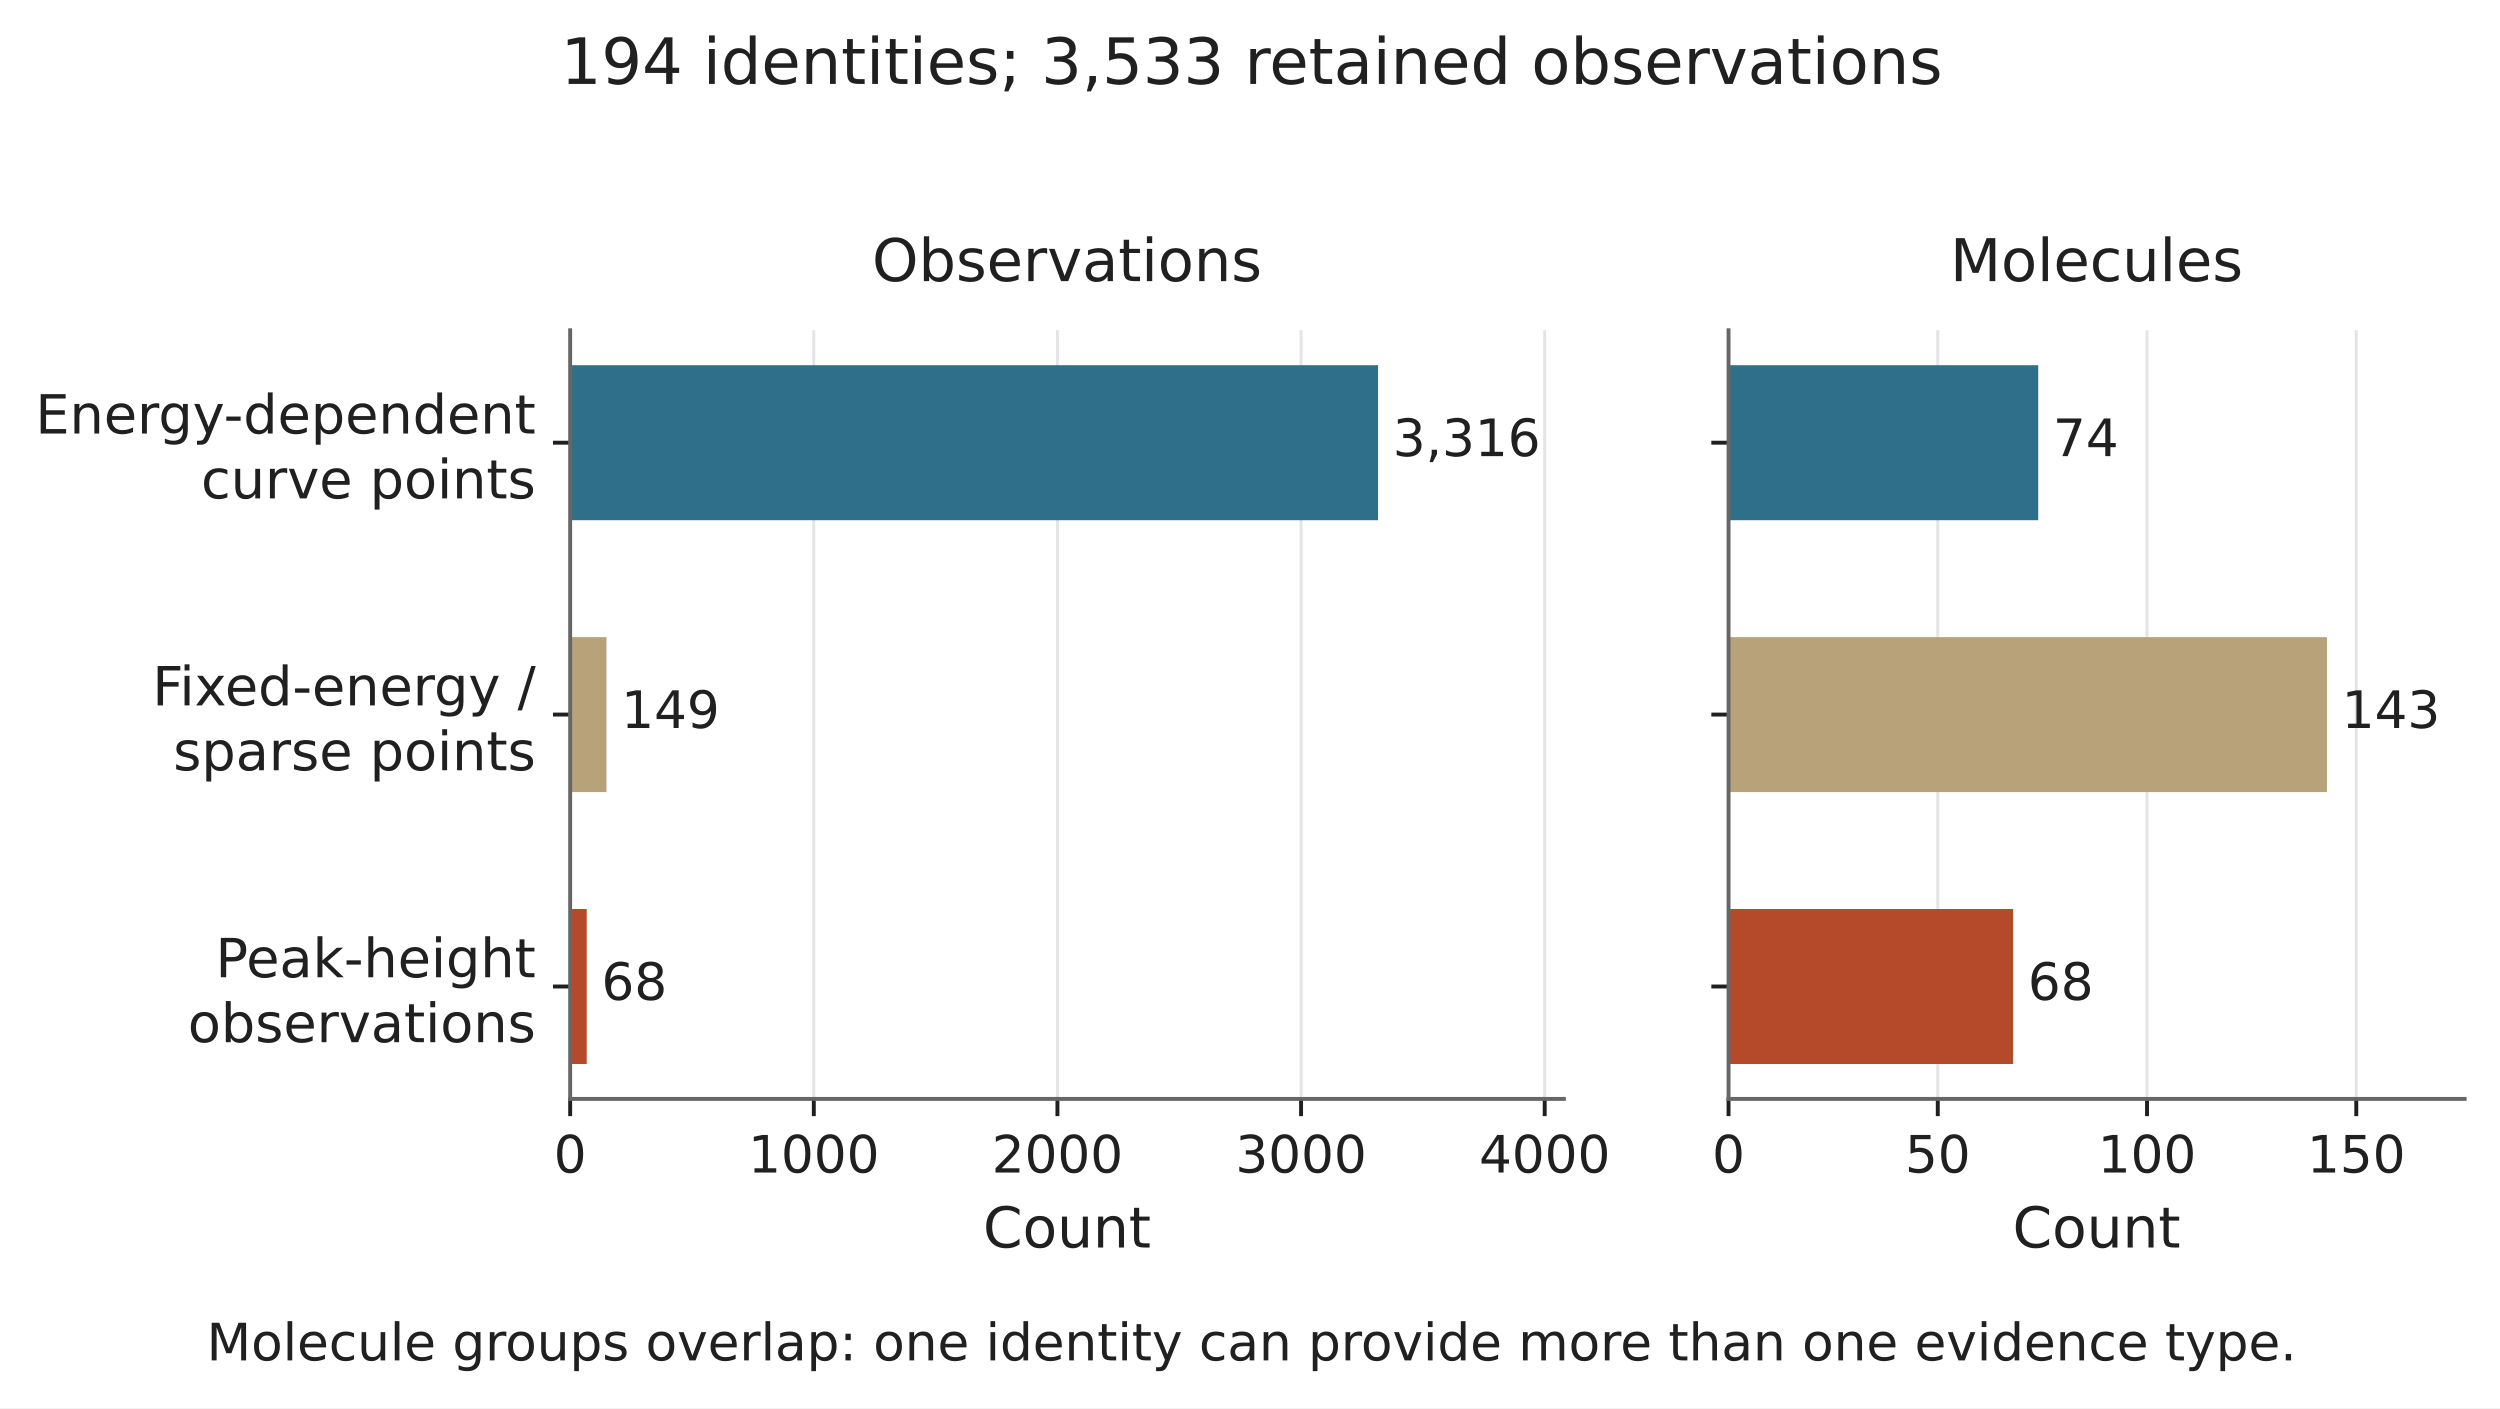
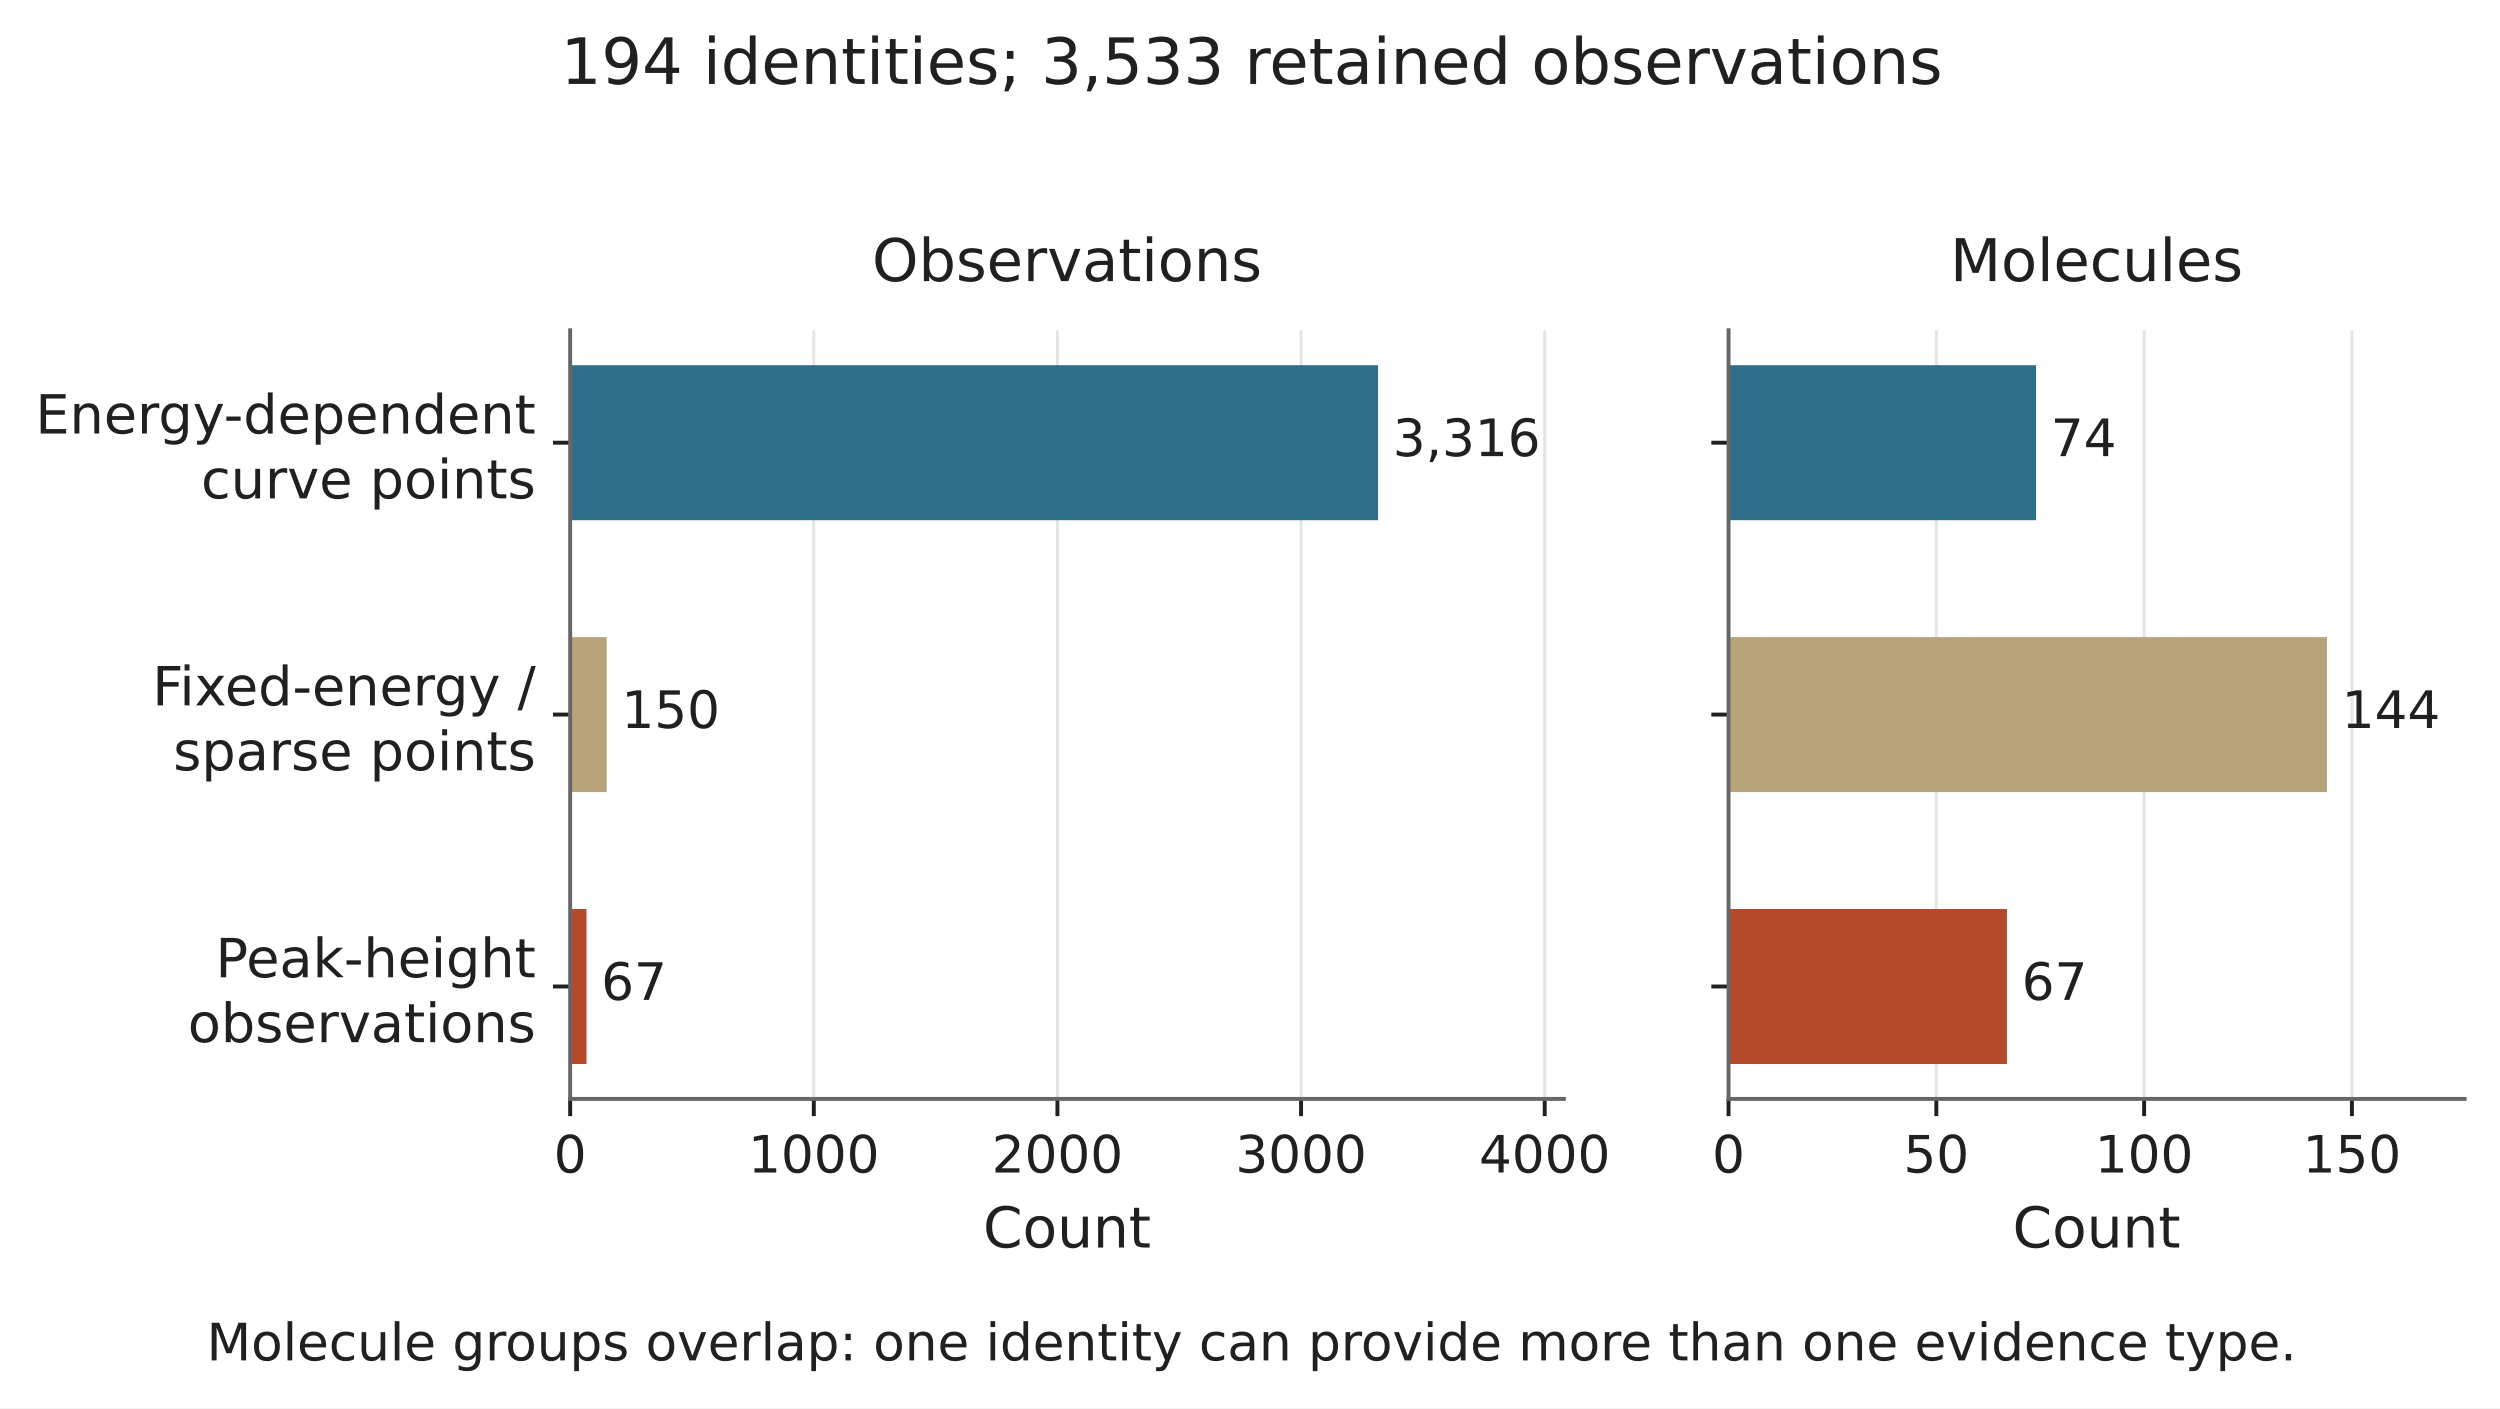
<svg xmlns="http://www.w3.org/2000/svg" xmlns:xlink="http://www.w3.org/1999/xlink" width="508.622pt" height="286.49pt" viewBox="0 0 508.622 286.49" version="1.1">
  <defs>
    <style type="text/css">*{stroke-linejoin: round; stroke-linecap: butt}</style>
  </defs>
  <g id="figure_1">
    <g id="patch_1">
      <path d="M 0 286.49  L 508.622 286.49  L 508.622 0  L 0 0  z " style="fill: #ffffff" />
    </g>
    <g id="axes_1">
      <g id="patch_2">
        <path d="M 116 223.572  L 318.167 223.572  L 318.167 67.195  L 116 67.195  z " style="fill: #ffffff" />
      </g>
      <g id="matplotlib.axis_1">
        <g id="xtick_1">
          <g id="line2d_1">
-             <path d="M 116 223.572  L 116 67.195  " clip-path="url(#pb01ef6feb2)" style="fill: none; stroke: #e2e4e5; stroke-width: 0.6; stroke-linecap: square" />
+             <path d="M 116 223.572  L 116 67.195  " clip-path="url(#p40e734d840)" style="fill: none; stroke: #e2e4e5; stroke-width: 0.6; stroke-linecap: square" />
          </g>
          <g id="line2d_2">
            <defs>
-               <path id="mcd21b8c203" d="M 0 0  L 0 3.5  " style="stroke: #202020; stroke-width: 0.8" />
+               <path id="meb23724b26" d="M 0 0  L 0 3.5  " style="stroke: #202020; stroke-width: 0.8" />
            </defs>
            <g>
-               <use xlink:href="#mcd21b8c203" x="116" y="223.572" style="fill: #202020; stroke: #202020; stroke-width: 0.8" />
+               <use xlink:href="#meb23724b26" x="116" y="223.572" style="fill: #202020; stroke: #202020; stroke-width: 0.8" />
            </g>
          </g>
          <g id="text_1">
            <text style="font-size: 10.5px; font-family: 'DejaVu Sans'; text-anchor: middle; fill: #202020" x="116" y="238.55" transform="rotate(-0 115.9998 238.5495)">0</text>
          </g>
        </g>
        <g id="xtick_2">
          <g id="line2d_3">
-             <path d="M 165.567 223.572  L 165.567 67.195  " clip-path="url(#pb01ef6feb2)" style="fill: none; stroke: #e2e4e5; stroke-width: 0.6; stroke-linecap: square" />
+             <path d="M 165.567 223.572  L 165.567 67.195  " clip-path="url(#p40e734d840)" style="fill: none; stroke: #e2e4e5; stroke-width: 0.6; stroke-linecap: square" />
          </g>
          <g id="line2d_4">
            <g>
-               <use xlink:href="#mcd21b8c203" x="165.567" y="223.572" style="fill: #202020; stroke: #202020; stroke-width: 0.8" />
+               <use xlink:href="#meb23724b26" x="165.567" y="223.572" style="fill: #202020; stroke: #202020; stroke-width: 0.8" />
            </g>
          </g>
          <g id="text_2">
            <text style="font-size: 10.5px; font-family: 'DejaVu Sans'; text-anchor: middle; fill: #202020" x="165.567" y="238.55" transform="rotate(-0 165.5666 238.5495)">1000</text>
          </g>
        </g>
        <g id="xtick_3">
          <g id="line2d_5">
-             <path d="M 215.133 223.572  L 215.133 67.195  " clip-path="url(#pb01ef6feb2)" style="fill: none; stroke: #e2e4e5; stroke-width: 0.6; stroke-linecap: square" />
+             <path d="M 215.133 223.572  L 215.133 67.195  " clip-path="url(#p40e734d840)" style="fill: none; stroke: #e2e4e5; stroke-width: 0.6; stroke-linecap: square" />
          </g>
          <g id="line2d_6">
            <g>
-               <use xlink:href="#mcd21b8c203" x="215.133" y="223.572" style="fill: #202020; stroke: #202020; stroke-width: 0.8" />
+               <use xlink:href="#meb23724b26" x="215.133" y="223.572" style="fill: #202020; stroke: #202020; stroke-width: 0.8" />
            </g>
          </g>
          <g id="text_3">
            <text style="font-size: 10.5px; font-family: 'DejaVu Sans'; text-anchor: middle; fill: #202020" x="215.133" y="238.55" transform="rotate(-0 215.1333 238.5495)">2000</text>
          </g>
        </g>
        <g id="xtick_4">
          <g id="line2d_7">
-             <path d="M 264.7 223.572  L 264.7 67.195  " clip-path="url(#pb01ef6feb2)" style="fill: none; stroke: #e2e4e5; stroke-width: 0.6; stroke-linecap: square" />
+             <path d="M 264.7 223.572  L 264.7 67.195  " clip-path="url(#p40e734d840)" style="fill: none; stroke: #e2e4e5; stroke-width: 0.6; stroke-linecap: square" />
          </g>
          <g id="line2d_8">
            <g>
-               <use xlink:href="#mcd21b8c203" x="264.7" y="223.572" style="fill: #202020; stroke: #202020; stroke-width: 0.8" />
+               <use xlink:href="#meb23724b26" x="264.7" y="223.572" style="fill: #202020; stroke: #202020; stroke-width: 0.8" />
            </g>
          </g>
          <g id="text_4">
            <text style="font-size: 10.5px; font-family: 'DejaVu Sans'; text-anchor: middle; fill: #202020" x="264.7" y="238.55" transform="rotate(-0 264.7 238.5495)">3000</text>
          </g>
        </g>
        <g id="xtick_5">
          <g id="line2d_9">
-             <path d="M 314.267 223.572  L 314.267 67.195  " clip-path="url(#pb01ef6feb2)" style="fill: none; stroke: #e2e4e5; stroke-width: 0.6; stroke-linecap: square" />
+             <path d="M 314.267 223.572  L 314.267 67.195  " clip-path="url(#p40e734d840)" style="fill: none; stroke: #e2e4e5; stroke-width: 0.6; stroke-linecap: square" />
          </g>
          <g id="line2d_10">
            <g>
-               <use xlink:href="#mcd21b8c203" x="314.267" y="223.572" style="fill: #202020; stroke: #202020; stroke-width: 0.8" />
+               <use xlink:href="#meb23724b26" x="314.267" y="223.572" style="fill: #202020; stroke: #202020; stroke-width: 0.8" />
            </g>
          </g>
          <g id="text_5">
            <text style="font-size: 10.5px; font-family: 'DejaVu Sans'; text-anchor: middle; fill: #202020" x="314.267" y="238.55" transform="rotate(-0 314.2667 238.5495)">4000</text>
          </g>
        </g>
        <g id="text_6">
          <text style="font-size: 11.5px; font-family: 'DejaVu Sans'; text-anchor: middle; fill: #202020" x="217.083" y="253.809" transform="rotate(-0 217.0832 253.8093)">Count</text>
        </g>
      </g>
      <g id="matplotlib.axis_2">
        <g id="ytick_1">
          <g id="line2d_11">
            <defs>
-               <path id="m3875120ee4" d="M 0 0  L -3.5 0  " style="stroke: #202020; stroke-width: 0.8" />
+               <path id="mbae87f8616" d="M 0 0  L -3.5 0  " style="stroke: #202020; stroke-width: 0.8" />
            </defs>
            <g>
-               <use xlink:href="#m3875120ee4" x="116" y="90.068" style="fill: #202020; stroke: #202020; stroke-width: 0.8" />
+               <use xlink:href="#mbae87f8616" x="116" y="90.068" style="fill: #202020; stroke: #202020; stroke-width: 0.8" />
            </g>
          </g>
          <g id="text_7">
            <text style="font-size: 11px; font-family: 'DejaVu Sans'; fill: #202020" transform="translate(7.2 88.19618)">Energy-dependent</text>
            <text style="font-size: 11px; font-family: 'DejaVu Sans'; fill: #202020" transform="translate(40.89953 101.3992)">curve points</text>
          </g>
        </g>
        <g id="ytick_2">
          <g id="line2d_12">
            <g>
-               <use xlink:href="#m3875120ee4" x="116" y="145.384" style="fill: #202020; stroke: #202020; stroke-width: 0.8" />
+               <use xlink:href="#mbae87f8616" x="116" y="145.384" style="fill: #202020; stroke: #202020; stroke-width: 0.8" />
            </g>
          </g>
          <g id="text_8">
            <text style="font-size: 11px; font-family: 'DejaVu Sans'; fill: #202020" transform="translate(30.99266 143.5117)">Fixed-energy /</text>
            <text style="font-size: 11px; font-family: 'DejaVu Sans'; fill: #202020" transform="translate(35.24484 156.7147)">sparse points</text>
          </g>
        </g>
        <g id="ytick_3">
          <g id="line2d_13">
            <g>
-               <use xlink:href="#m3875120ee4" x="116" y="200.699" style="fill: #202020; stroke: #202020; stroke-width: 0.8" />
+               <use xlink:href="#mbae87f8616" x="116" y="200.699" style="fill: #202020; stroke: #202020; stroke-width: 0.8" />
            </g>
          </g>
          <g id="text_9">
            <text style="font-size: 11px; font-family: 'DejaVu Sans'; fill: #202020" transform="translate(43.84891 198.8272)">Peak-height</text>
            <text style="font-size: 11px; font-family: 'DejaVu Sans'; fill: #202020" transform="translate(38.21312 212.0302)">observations</text>
          </g>
        </g>
      </g>
      <g id="patch_3">
-         <path d="M 116 74.303  L 280.363 74.303  L 280.363 105.833  L 116 105.833  z " clip-path="url(#pb01ef6feb2)" style="fill: #2f6f89" />
+         <path d="M 116 74.303  L 280.363 74.303  L 280.363 105.833  L 116 105.833  z " clip-path="url(#p40e734d840)" style="fill: #2f6f89" />
      </g>
      <g id="patch_4">
-         <path d="M 116 129.619  L 123.385 129.619  L 123.385 161.148  L 116 161.148  z " clip-path="url(#pb01ef6feb2)" style="fill: #b8a27a" />
+         <path d="M 116 129.619  L 123.435 129.619  L 123.435 161.148  L 116 161.148  z " clip-path="url(#p40e734d840)" style="fill: #b8a27a" />
      </g>
      <g id="patch_5">
-         <path d="M 116 184.934  L 119.37 184.934  L 119.37 216.464  L 116 216.464  z " clip-path="url(#pb01ef6feb2)" style="fill: #b54a2a" />
+         <path d="M 116 184.934  L 119.321 184.934  L 119.321 216.464  L 116 216.464  z " clip-path="url(#p40e734d840)" style="fill: #b54a2a" />
      </g>
      <g id="patch_6">
        <path d="M 116 223.572  L 116 67.195  " style="fill: none; stroke: #666666; stroke-width: 0.8; stroke-linejoin: miter; stroke-linecap: square" />
      </g>
      <g id="patch_7">
        <path d="M 116 223.572  L 318.167 223.572  " style="fill: none; stroke: #666666; stroke-width: 0.8; stroke-linejoin: miter; stroke-linecap: square" />
      </g>
      <g id="text_10">
        <text style="font-size: 10.5px; font-family: 'DejaVu Sans'; text-anchor: start; fill: #202020" x="283.363" y="92.796" transform="rotate(-0 283.3631 92.79555)">3,316</text>
      </g>
      <g id="text_11">
-         <text style="font-size: 10.5px; font-family: 'DejaVu Sans'; text-anchor: start; fill: #202020" x="126.385" y="148.111" transform="rotate(-0 126.3853 148.1111)">149</text>
+         <text style="font-size: 10.5px; font-family: 'DejaVu Sans'; text-anchor: start; fill: #202020" x="126.435" y="148.111" transform="rotate(-0 126.4349 148.1111)">150</text>
      </g>
      <g id="text_12">
-         <text style="font-size: 10.5px; font-family: 'DejaVu Sans'; text-anchor: start; fill: #202020" x="122.37" y="203.427" transform="rotate(-0 122.3704 203.4266)">68</text>
+         <text style="font-size: 10.5px; font-family: 'DejaVu Sans'; text-anchor: start; fill: #202020" x="122.321" y="203.427" transform="rotate(-0 122.3208 203.4266)">67</text>
      </g>
      <g id="text_13">
        <text style="font-size: 12px; font-family: 'DejaVu Sans'; text-anchor: middle; fill: #202020" x="217.083" y="57.195" transform="rotate(-0 217.0832 57.19505)">Observations</text>
      </g>
    </g>
    <g id="axes_2">
      <g id="patch_8">
        <path d="M 351.669 223.572  L 501.422 223.572  L 501.422 67.195  L 351.669 67.195  z " style="fill: #ffffff" />
      </g>
      <g id="matplotlib.axis_3">
        <g id="xtick_6">
          <g id="line2d_14">
-             <path d="M 351.669 223.572  L 351.669 67.195  " clip-path="url(#pe1ab4d7cc3)" style="fill: none; stroke: #e2e4e5; stroke-width: 0.6; stroke-linecap: square" />
+             <path d="M 351.669 223.572  L 351.669 67.195  " clip-path="url(#p90165d0542)" style="fill: none; stroke: #e2e4e5; stroke-width: 0.6; stroke-linecap: square" />
          </g>
          <g id="line2d_15">
            <g>
-               <use xlink:href="#mcd21b8c203" x="351.669" y="223.572" style="fill: #202020; stroke: #202020; stroke-width: 0.8" />
+               <use xlink:href="#meb23724b26" x="351.669" y="223.572" style="fill: #202020; stroke: #202020; stroke-width: 0.8" />
            </g>
          </g>
          <g id="text_14">
            <text style="font-size: 10.5px; font-family: 'DejaVu Sans'; text-anchor: middle; fill: #202020" x="351.669" y="238.55" transform="rotate(-0 351.6692 238.5495)">0</text>
          </g>
        </g>
        <g id="xtick_7">
          <g id="line2d_16">
-             <path d="M 394.239 223.572  L 394.239 67.195  " clip-path="url(#pe1ab4d7cc3)" style="fill: none; stroke: #e2e4e5; stroke-width: 0.6; stroke-linecap: square" />
+             <path d="M 393.944 223.572  L 393.944 67.195  " clip-path="url(#p90165d0542)" style="fill: none; stroke: #e2e4e5; stroke-width: 0.6; stroke-linecap: square" />
          </g>
          <g id="line2d_17">
            <g>
-               <use xlink:href="#mcd21b8c203" x="394.239" y="223.572" style="fill: #202020; stroke: #202020; stroke-width: 0.8" />
+               <use xlink:href="#meb23724b26" x="393.944" y="223.572" style="fill: #202020; stroke: #202020; stroke-width: 0.8" />
            </g>
          </g>
          <g id="text_15">
-             <text style="font-size: 10.5px; font-family: 'DejaVu Sans'; text-anchor: middle; fill: #202020" x="394.239" y="238.55" transform="rotate(-0 394.2393 238.5495)">50</text>
+             <text style="font-size: 10.5px; font-family: 'DejaVu Sans'; text-anchor: middle; fill: #202020" x="393.944" y="238.55" transform="rotate(-0 393.9437 238.5495)">50</text>
          </g>
        </g>
        <g id="xtick_8">
          <g id="line2d_18">
-             <path d="M 436.809 223.572  L 436.809 67.195  " clip-path="url(#pe1ab4d7cc3)" style="fill: none; stroke: #e2e4e5; stroke-width: 0.6; stroke-linecap: square" />
+             <path d="M 436.218 223.572  L 436.218 67.195  " clip-path="url(#p90165d0542)" style="fill: none; stroke: #e2e4e5; stroke-width: 0.6; stroke-linecap: square" />
          </g>
          <g id="line2d_19">
            <g>
-               <use xlink:href="#mcd21b8c203" x="436.809" y="223.572" style="fill: #202020; stroke: #202020; stroke-width: 0.8" />
+               <use xlink:href="#meb23724b26" x="436.218" y="223.572" style="fill: #202020; stroke: #202020; stroke-width: 0.8" />
            </g>
          </g>
          <g id="text_16">
-             <text style="font-size: 10.5px; font-family: 'DejaVu Sans'; text-anchor: middle; fill: #202020" x="436.809" y="238.55" transform="rotate(-0 436.8094 238.5495)">100</text>
+             <text style="font-size: 10.5px; font-family: 'DejaVu Sans'; text-anchor: middle; fill: #202020" x="436.218" y="238.55" transform="rotate(-0 436.2182 238.5495)">100</text>
          </g>
        </g>
        <g id="xtick_9">
          <g id="line2d_20">
-             <path d="M 479.38 223.572  L 479.38 67.195  " clip-path="url(#pe1ab4d7cc3)" style="fill: none; stroke: #e2e4e5; stroke-width: 0.6; stroke-linecap: square" />
+             <path d="M 478.493 223.572  L 478.493 67.195  " clip-path="url(#p90165d0542)" style="fill: none; stroke: #e2e4e5; stroke-width: 0.6; stroke-linecap: square" />
          </g>
          <g id="line2d_21">
            <g>
-               <use xlink:href="#mcd21b8c203" x="479.38" y="223.572" style="fill: #202020; stroke: #202020; stroke-width: 0.8" />
+               <use xlink:href="#meb23724b26" x="478.493" y="223.572" style="fill: #202020; stroke: #202020; stroke-width: 0.8" />
            </g>
          </g>
          <g id="text_17">
-             <text style="font-size: 10.5px; font-family: 'DejaVu Sans'; text-anchor: middle; fill: #202020" x="479.38" y="238.55" transform="rotate(-0 479.3795 238.5495)">150</text>
+             <text style="font-size: 10.5px; font-family: 'DejaVu Sans'; text-anchor: middle; fill: #202020" x="478.493" y="238.55" transform="rotate(-0 478.4927 238.5495)">150</text>
          </g>
        </g>
        <g id="text_18">
          <text style="font-size: 11.5px; font-family: 'DejaVu Sans'; text-anchor: middle; fill: #202020" x="426.546" y="253.809" transform="rotate(-0 426.5458 253.8093)">Count</text>
        </g>
      </g>
      <g id="matplotlib.axis_4">
        <g id="ytick_4">
          <g id="line2d_22">
            <g>
-               <use xlink:href="#m3875120ee4" x="351.669" y="90.068" style="fill: #202020; stroke: #202020; stroke-width: 0.8" />
+               <use xlink:href="#mbae87f8616" x="351.669" y="90.068" style="fill: #202020; stroke: #202020; stroke-width: 0.8" />
            </g>
          </g>
        </g>
        <g id="ytick_5">
          <g id="line2d_23">
            <g>
-               <use xlink:href="#m3875120ee4" x="351.669" y="145.384" style="fill: #202020; stroke: #202020; stroke-width: 0.8" />
+               <use xlink:href="#mbae87f8616" x="351.669" y="145.384" style="fill: #202020; stroke: #202020; stroke-width: 0.8" />
            </g>
          </g>
        </g>
        <g id="ytick_6">
          <g id="line2d_24">
            <g>
-               <use xlink:href="#m3875120ee4" x="351.669" y="200.699" style="fill: #202020; stroke: #202020; stroke-width: 0.8" />
+               <use xlink:href="#mbae87f8616" x="351.669" y="200.699" style="fill: #202020; stroke: #202020; stroke-width: 0.8" />
            </g>
          </g>
        </g>
      </g>
      <g id="patch_9">
-         <path d="M 351.669 74.303  L 414.673 74.303  L 414.673 105.833  L 351.669 105.833  z " clip-path="url(#pe1ab4d7cc3)" style="fill: #2f6f89" />
+         <path d="M 351.669 74.303  L 414.235 74.303  L 414.235 105.833  L 351.669 105.833  z " clip-path="url(#p90165d0542)" style="fill: #2f6f89" />
      </g>
      <g id="patch_10">
-         <path d="M 351.669 129.619  L 473.42 129.619  L 473.42 161.148  L 351.669 161.148  z " clip-path="url(#pe1ab4d7cc3)" style="fill: #b8a27a" />
+         <path d="M 351.669 129.619  L 473.42 129.619  L 473.42 161.148  L 351.669 161.148  z " clip-path="url(#p90165d0542)" style="fill: #b8a27a" />
      </g>
      <g id="patch_11">
-         <path d="M 351.669 184.934  L 409.565 184.934  L 409.565 216.464  L 351.669 216.464  z " clip-path="url(#pe1ab4d7cc3)" style="fill: #b54a2a" />
+         <path d="M 351.669 184.934  L 408.317 184.934  L 408.317 216.464  L 351.669 216.464  z " clip-path="url(#p90165d0542)" style="fill: #b54a2a" />
      </g>
      <g id="patch_12">
        <path d="M 351.669 223.572  L 351.669 67.195  " style="fill: none; stroke: #666666; stroke-width: 0.8; stroke-linejoin: miter; stroke-linecap: square" />
      </g>
      <g id="patch_13">
        <path d="M 351.669 223.572  L 501.422 223.572  " style="fill: none; stroke: #666666; stroke-width: 0.8; stroke-linejoin: miter; stroke-linecap: square" />
      </g>
      <g id="text_19">
-         <text style="font-size: 10.5px; font-family: 'DejaVu Sans'; text-anchor: start; fill: #202020" x="417.673" y="92.796" transform="rotate(-0 417.6729 92.79555)">74</text>
+         <text style="font-size: 10.5px; font-family: 'DejaVu Sans'; text-anchor: start; fill: #202020" x="417.235" y="92.796" transform="rotate(-0 417.2354 92.79555)">74</text>
      </g>
      <g id="text_20">
-         <text style="font-size: 10.5px; font-family: 'DejaVu Sans'; text-anchor: start; fill: #202020" x="476.42" y="148.111" transform="rotate(-0 476.4197 148.1111)">143</text>
+         <text style="font-size: 10.5px; font-family: 'DejaVu Sans'; text-anchor: start; fill: #202020" x="476.42" y="148.111" transform="rotate(-0 476.4197 148.1111)">144</text>
      </g>
      <g id="text_21">
-         <text style="font-size: 10.5px; font-family: 'DejaVu Sans'; text-anchor: start; fill: #202020" x="412.565" y="203.427" transform="rotate(-0 412.5645 203.4266)">68</text>
+         <text style="font-size: 10.5px; font-family: 'DejaVu Sans'; text-anchor: start; fill: #202020" x="411.317" y="203.427" transform="rotate(-0 411.317 203.4266)">67</text>
      </g>
      <g id="text_22">
        <text style="font-size: 12px; font-family: 'DejaVu Sans'; text-anchor: middle; fill: #202020" x="426.546" y="57.195" transform="rotate(-0 426.5458 57.19505)">Molecules</text>
      </g>
    </g>
    <g id="text_23">
      <text style="font-size: 13px; font-family: 'DejaVu Sans'; text-anchor: middle; fill: #202020" x="254.642" y="17.078" transform="rotate(-0 254.6423 17.07797)">194 identities; 3,533 retained observations</text>
    </g>
    <g id="text_24">
      <text style="font-size: 10.5px; font-family: 'DejaVu Sans'; text-anchor: middle; fill: #202020" x="254.642" y="276.768" transform="rotate(-0 254.6423 276.768)">Molecule groups overlap: one identity can provide more than one evidence type.</text>
    </g>
  </g>
  <defs>
-     <clipPath id="pb01ef6feb2">
+     <clipPath id="p40e734d840">
      <rect x="116" y="67.195" width="202.167" height="156.377" />
    </clipPath>
-     <clipPath id="pe1ab4d7cc3">
+     <clipPath id="p90165d0542">
      <rect x="351.669" y="67.195" width="149.753" height="156.377" />
    </clipPath>
  </defs>
</svg>
